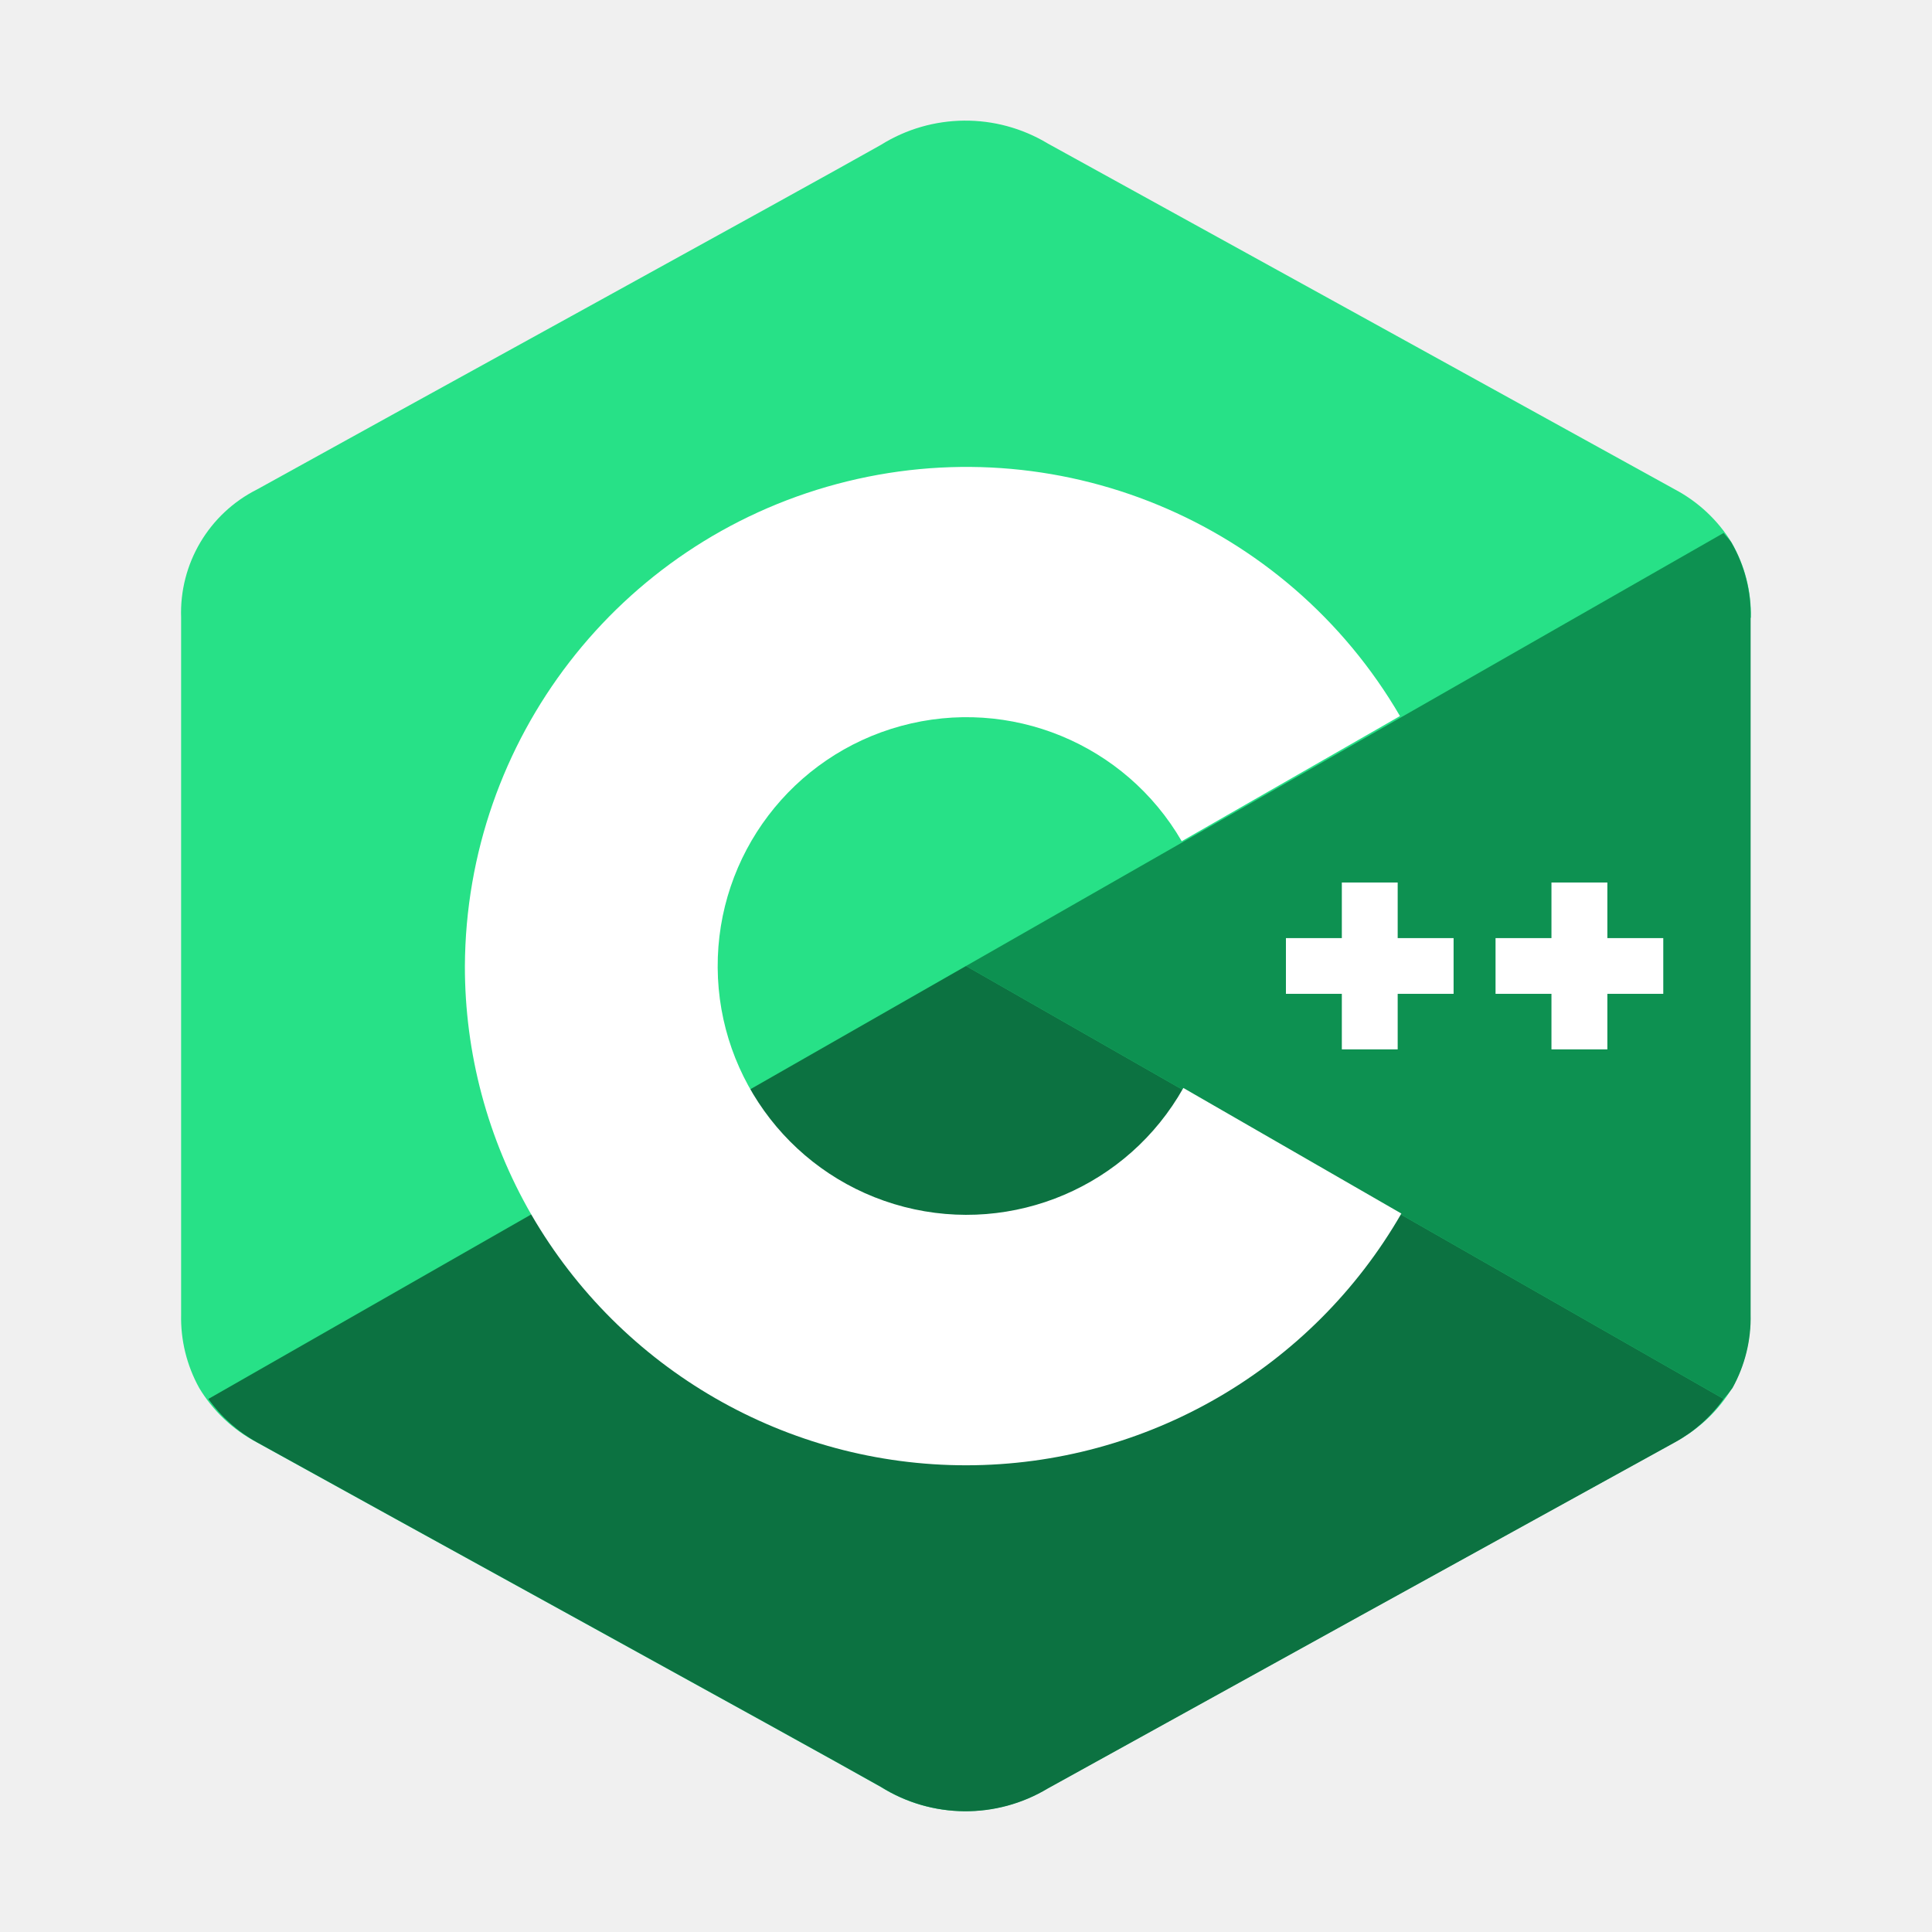
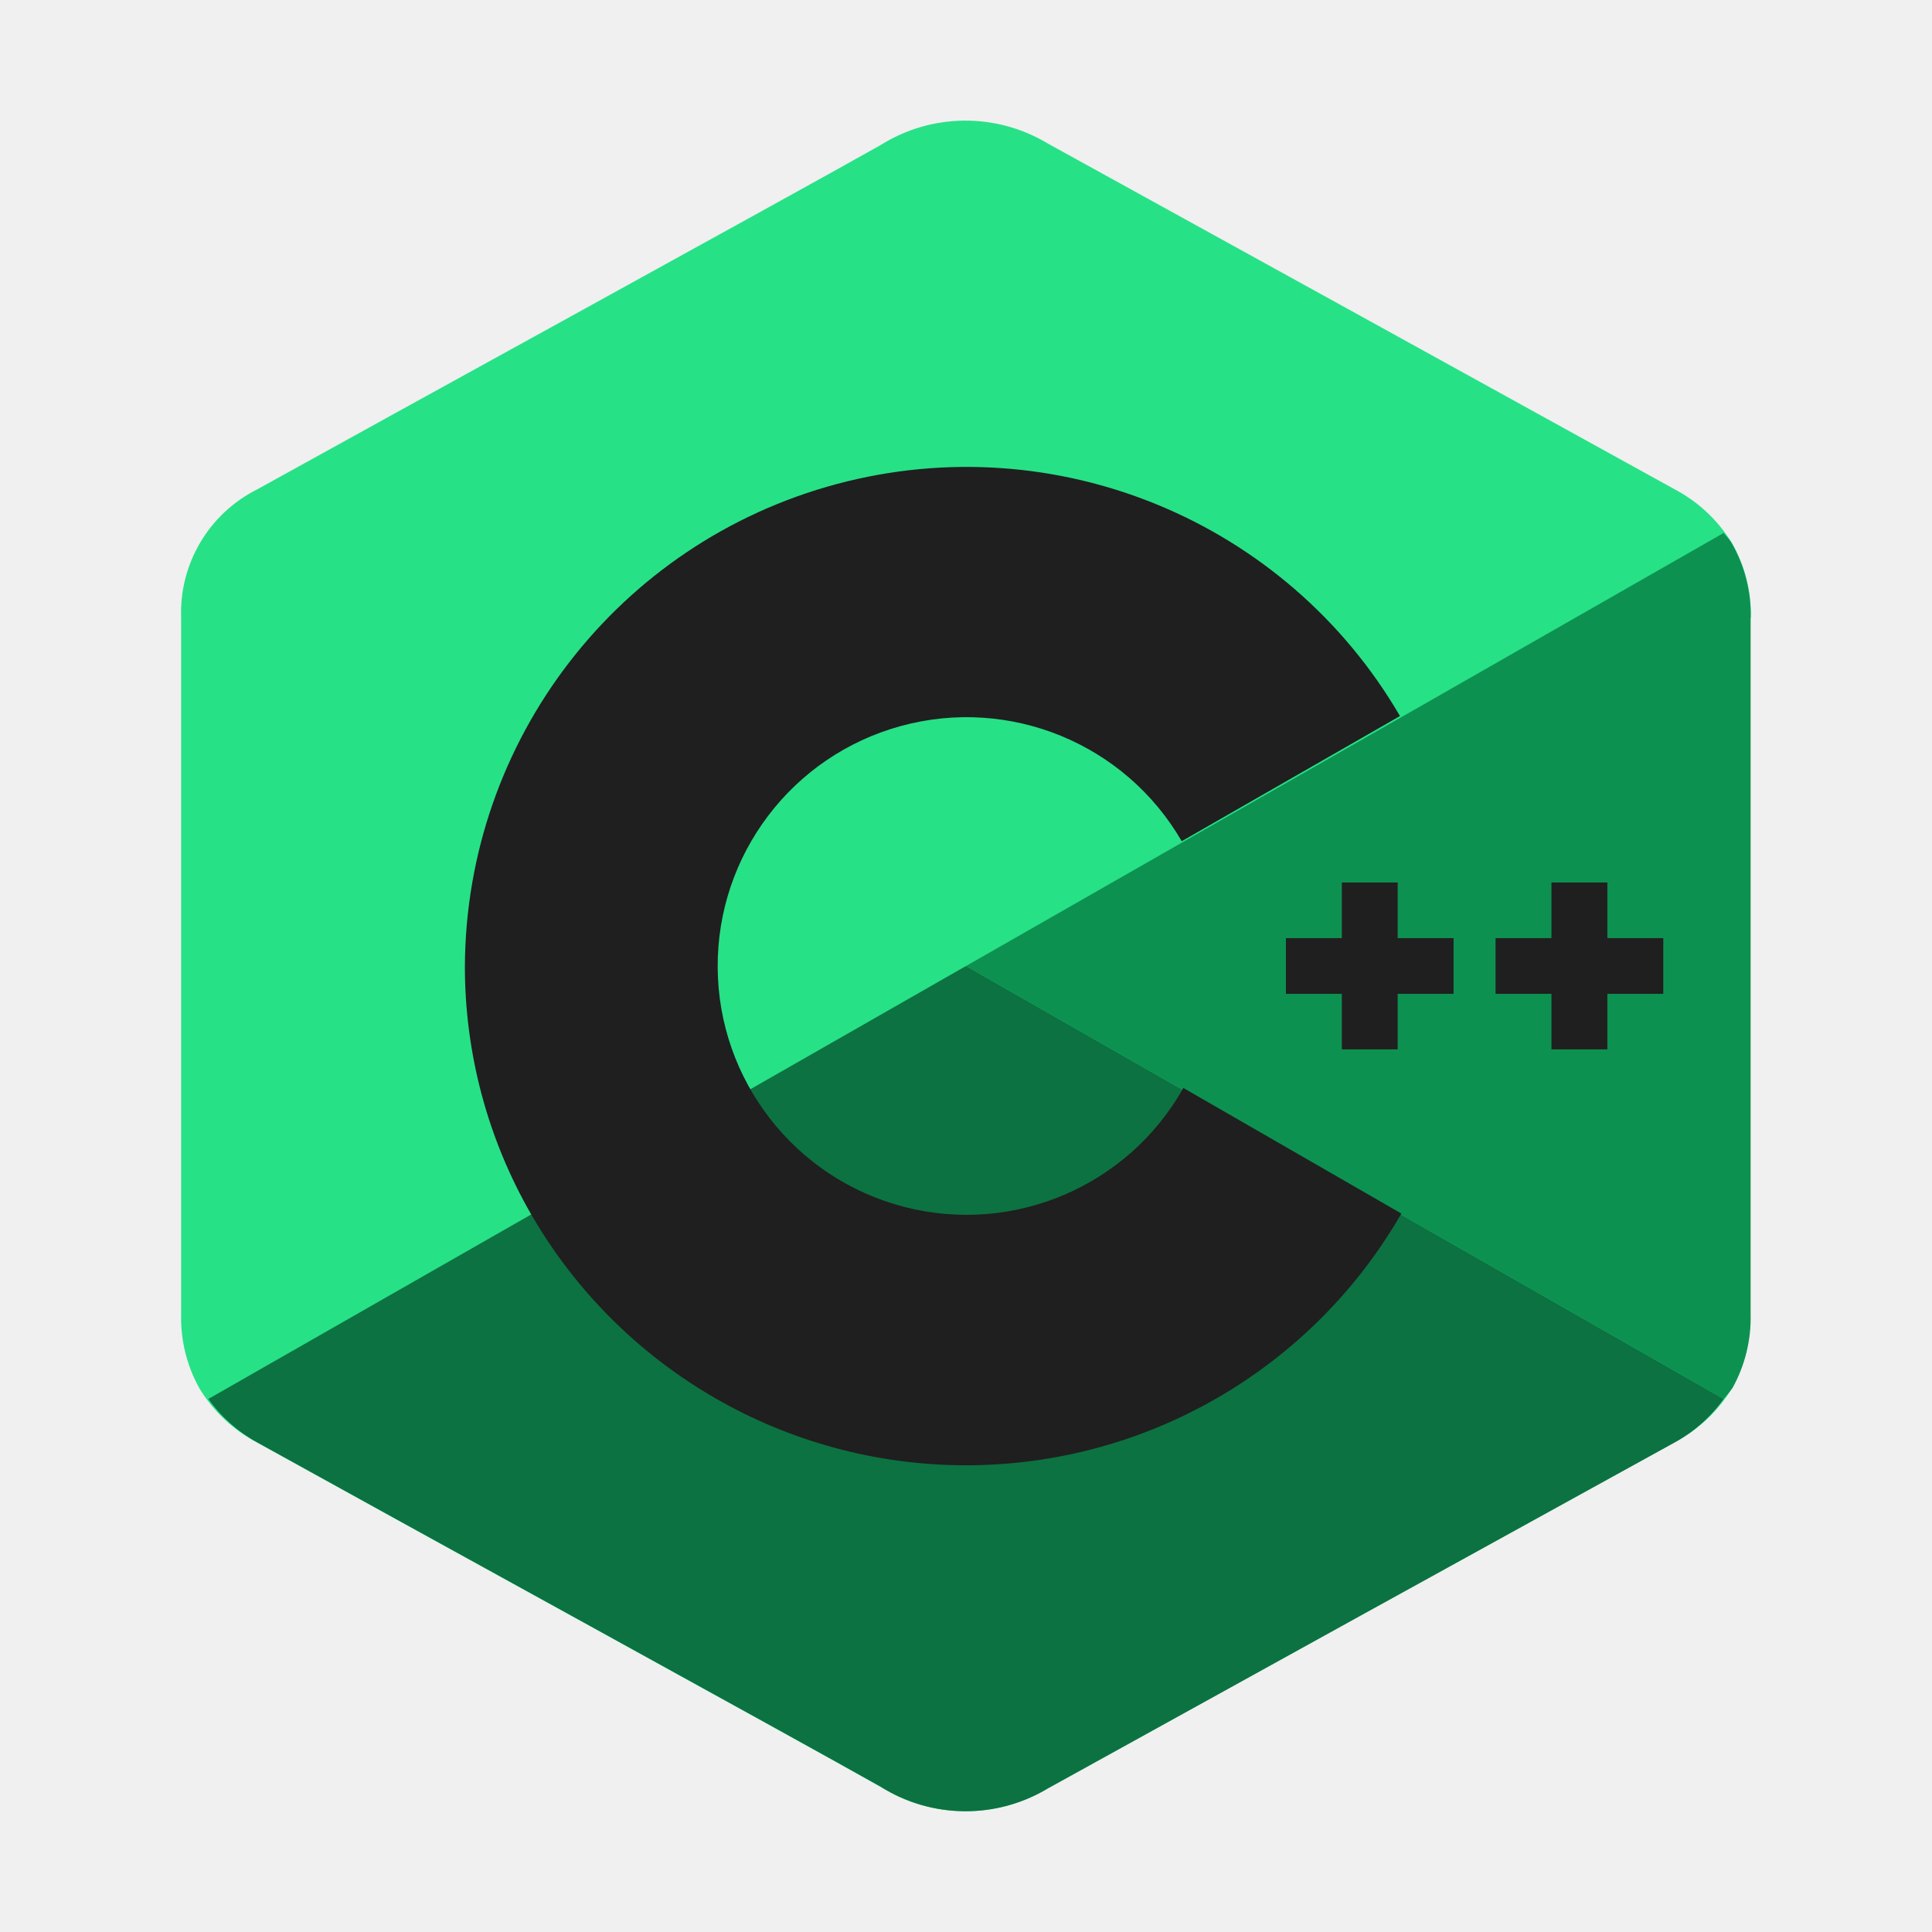
<svg xmlns="http://www.w3.org/2000/svg" width="800px" height="800px" viewBox="0 0 32 32">
  <path d="M29,10.232a2.387,2.387,0,0,0-.318-1.244,2.451,2.451,0,0,0-.936-.879Q22.552,5.241,17.353,2.376A2.642,2.642,0,0,0,14.59,2.4c-1.378.779-8.275,4.565-10.331,5.706A2.287,2.287,0,0,0,3,10.231V21.77a2.4,2.4,0,0,0,.3,1.22,2.434,2.434,0,0,0,.954.9c2.056,1.141,8.954,4.927,10.332,5.706a2.642,2.642,0,0,0,2.763.026q5.19-2.871,10.386-5.733a2.444,2.444,0,0,0,.955-.9,2.4,2.4,0,0,0,.3-1.22V10.232" style="fill:#27e187" />
  <path d="M28.549,23.171a2.126,2.126,0,0,0,.147-.182,2.4,2.4,0,0,0,.3-1.22V10.232a2.387,2.387,0,0,0-.318-1.244c-.036-.059-.089-.105-.13-.16L16,16Z" style="fill:#0d9151" />
  <path d="M28.549,23.171,16,16,3.451,23.171a2.435,2.435,0,0,0,.809.72c2.056,1.141,8.954,4.927,10.332,5.706a2.642,2.642,0,0,0,2.763.026q5.19-2.871,10.386-5.733A2.43,2.43,0,0,0,28.549,23.171Z" style="fill:#0c7241" />
-   <path d="M19.6,18.02a4.121,4.121,0,1,1-.027-4.087l3.615-2.073A8.309,8.309,0,0,0,7.7,16a8.216,8.216,0,0,0,1.1,4.117A8.319,8.319,0,0,0,23.211,20.1L19.6,18.02" style="fill:#fff" />
-   <polygon points="24.076 15.538 23.15 15.538 23.15 14.617 22.225 14.617 22.225 15.538 21.299 15.538 21.299 16.461 22.225 16.461 22.225 17.381 23.15 17.381 23.15 16.461 24.076 16.461 24.076 15.538" style="fill:#fff" />
-   <polygon points="27.549 15.538 26.623 15.538 26.623 14.617 25.697 14.617 25.697 15.538 24.771 15.538 24.771 16.461 25.697 16.461 25.697 17.381 26.623 17.381 26.623 16.461 27.549 16.461 27.549 15.538" style="fill:#fff" />
+   <path d="M19.6,18.02a4.121,4.121,0,1,1-.027-4.087l3.615-2.073A8.309,8.309,0,0,0,7.7,16a8.216,8.216,0,0,0,1.1,4.117A8.319,8.319,0,0,0,23.211,20.1L19.6,18.02" style="fill:#1f1f1f" />
+   <polygon points="24.076 15.538 23.15 15.538 23.15 14.617 22.225 14.617 22.225 15.538 21.299 15.538 21.299 16.461 22.225 16.461 22.225 17.381 23.15 17.381 23.15 16.461 24.076 16.461 24.076 15.538" style="fill:#1f1f1f" />
+   <polygon points="27.549 15.538 26.623 15.538 26.623 14.617 25.697 14.617 25.697 15.538 24.771 15.538 24.771 16.461 25.697 16.461 25.697 17.381 26.623 17.381 26.623 16.461 27.549 16.461 27.549 15.538" style="fill:#1f1f1f" />
</svg>
